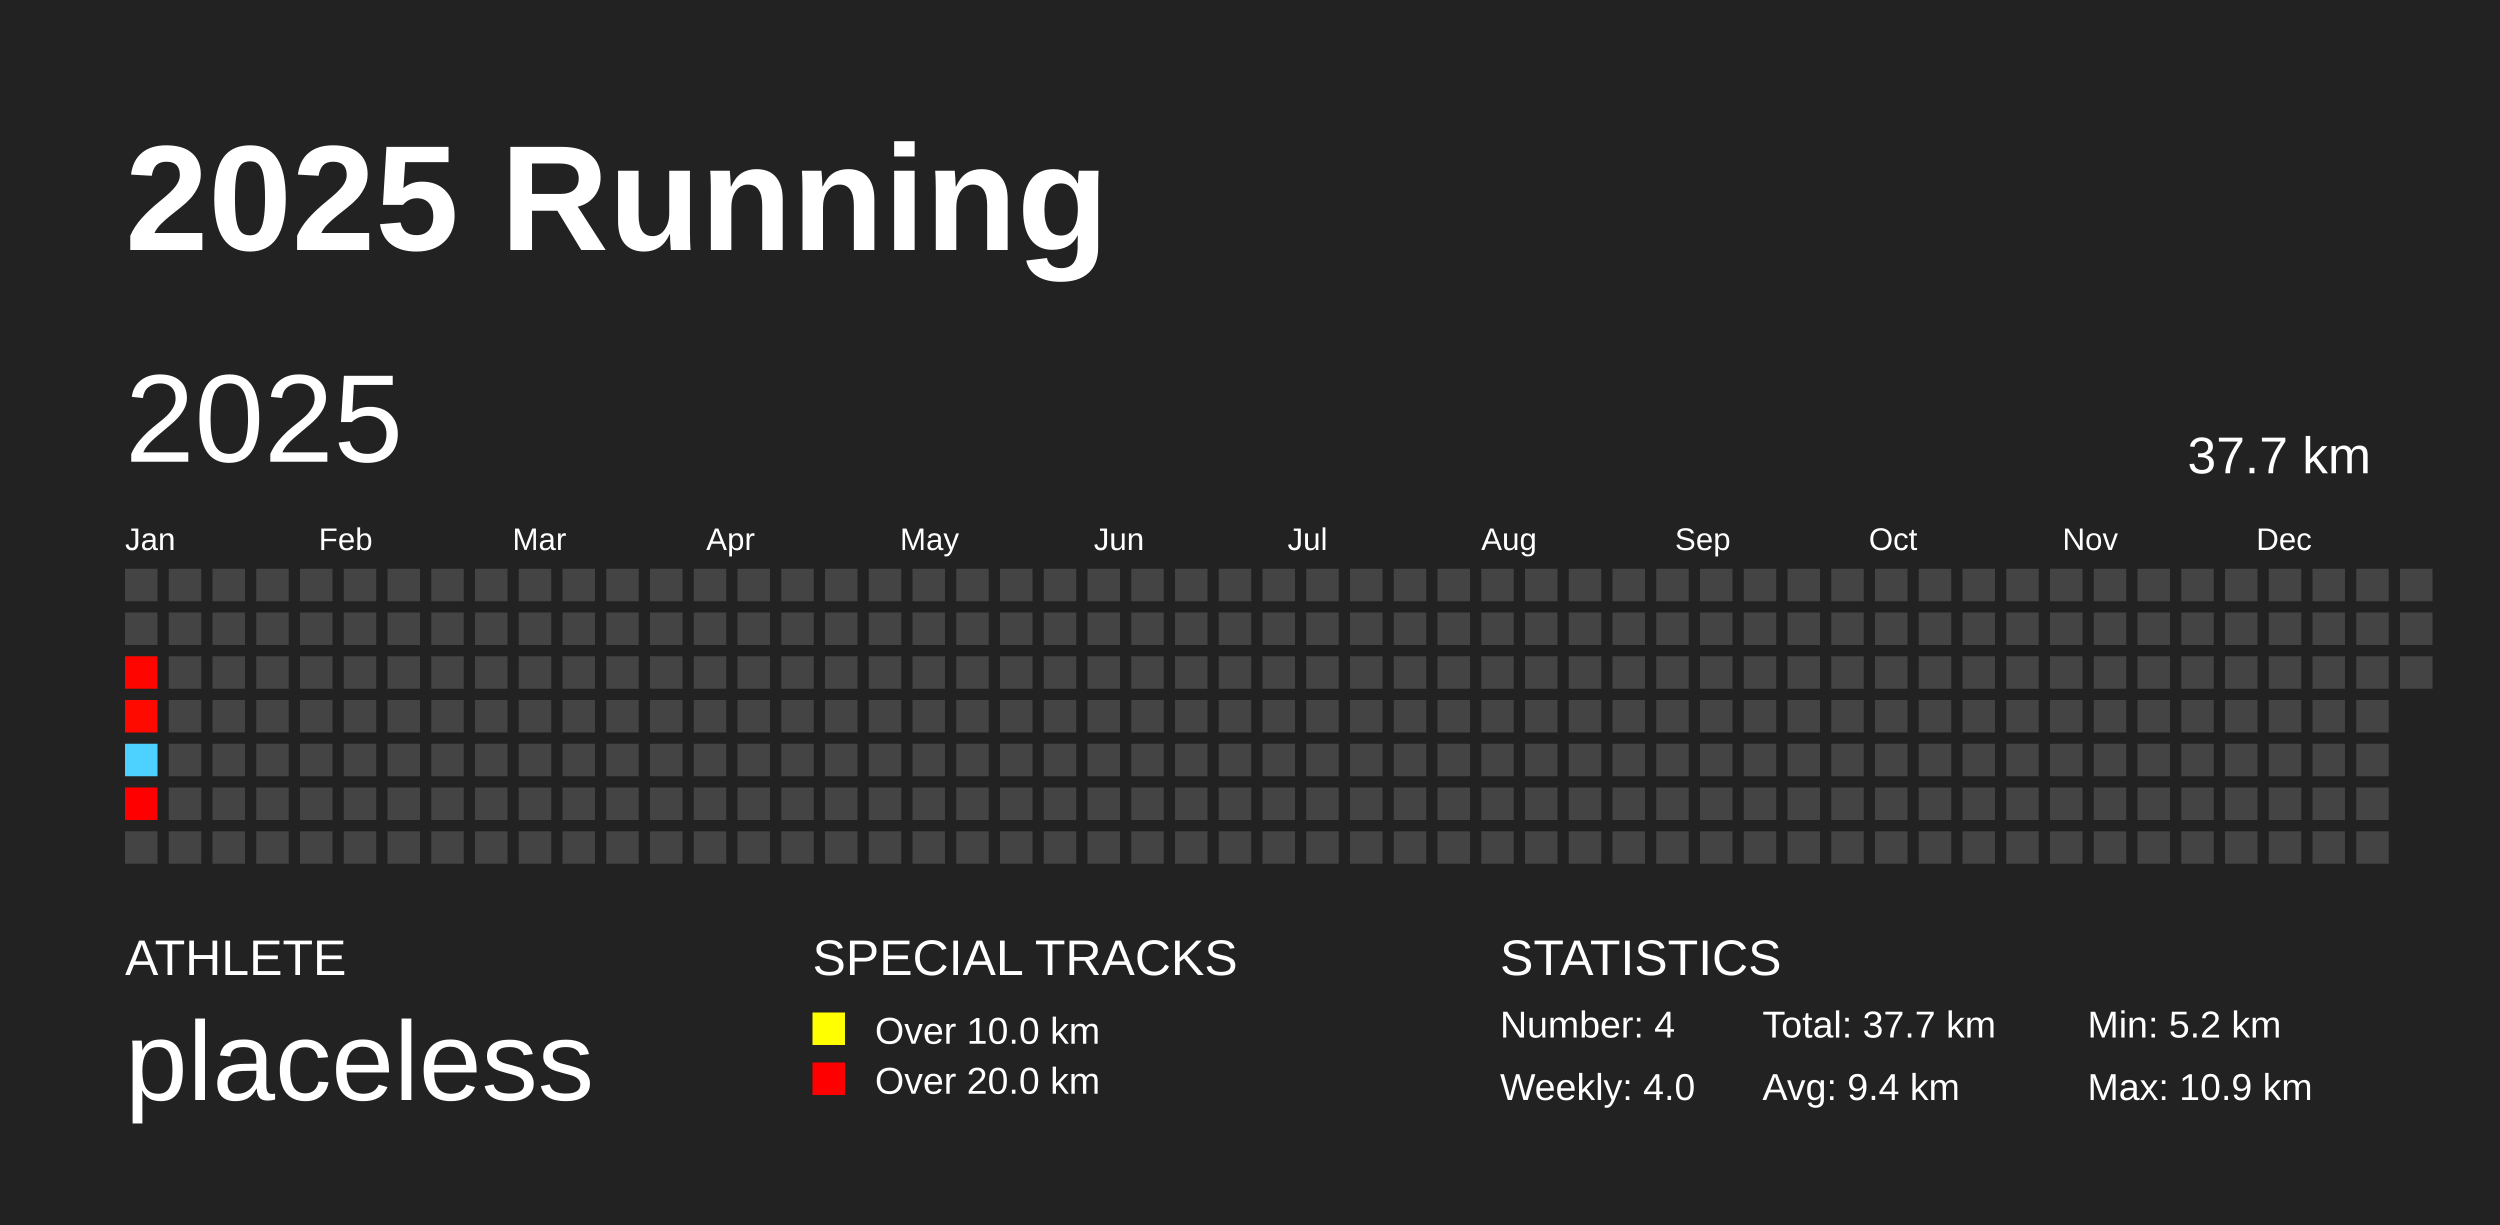
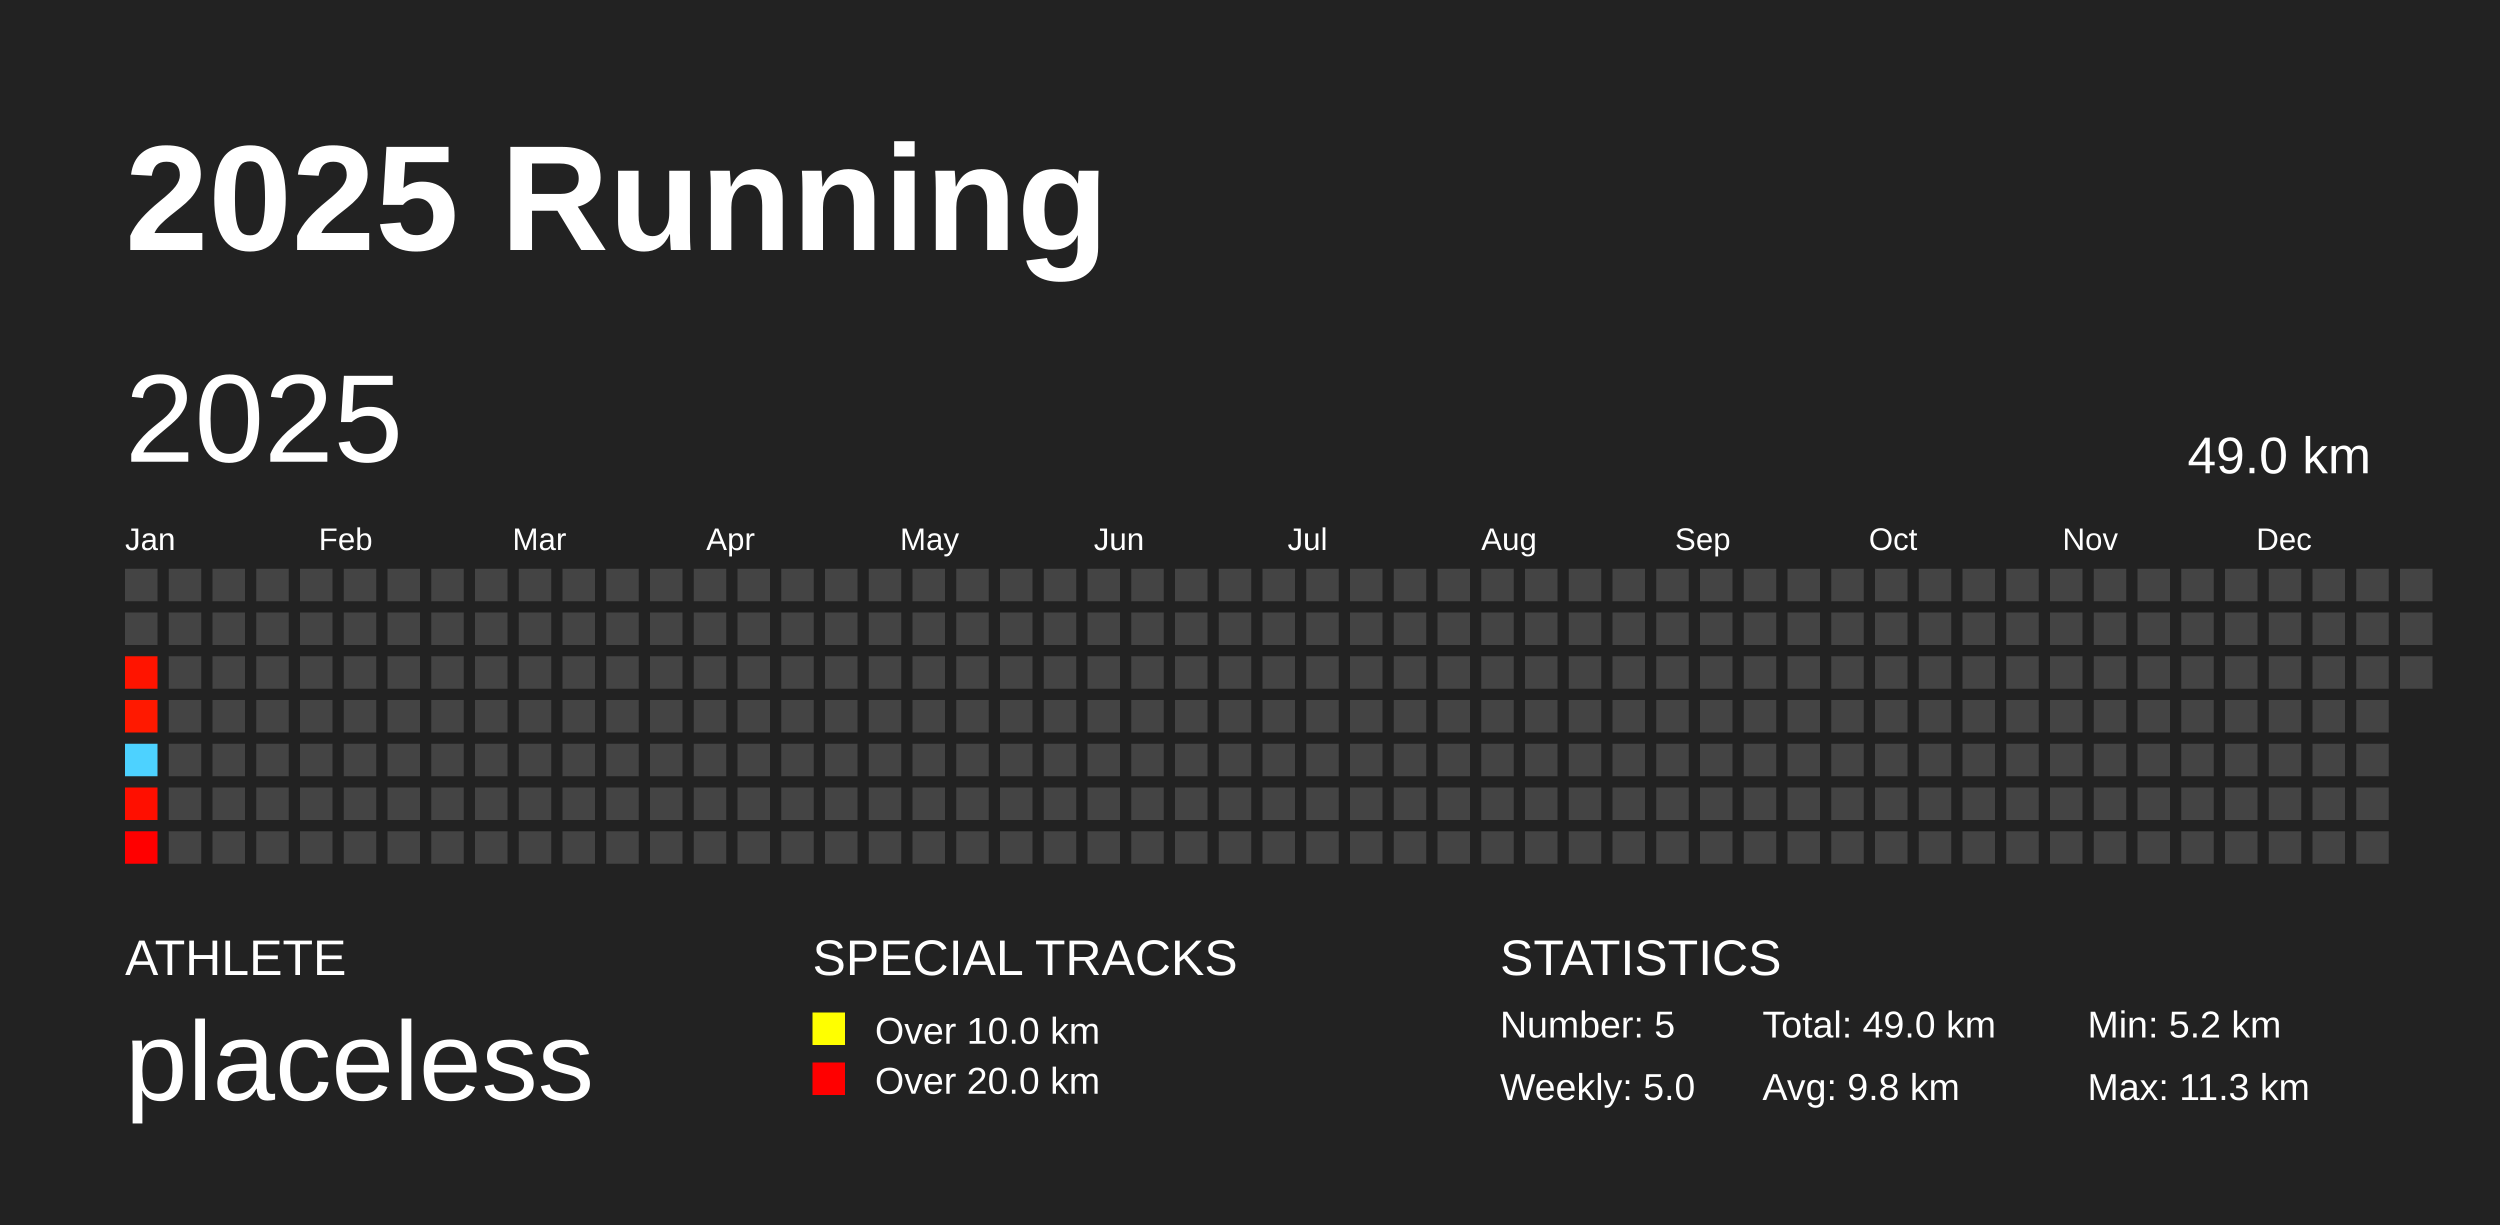
<svg xmlns="http://www.w3.org/2000/svg" baseProfile="full" height="98mm" version="1.1" viewBox="0,0,200,98" width="200mm">
  <defs />
  <rect fill="#222222" height="98" width="200" x="0" y="0" />
  <text fill="#FFFFFF" style="font-size:12px; font-family:Arial; font-weight:bold;" x="10" y="20">2025 Running</text>
  <text fill="#FFFFFF" style="font-size:4px; font-family:Arial" x="10" y="78">ATHLETE</text>
  <text fill="#FFFFFF" style="font-size:9px; font-family:Arial" x="10" y="88">placeless</text>
  <text fill="#FFFFFF" style="font-size:4px; font-family:Arial" x="65" y="78">SPECIAL TRACKS</text>
  <rect fill="yellow" height="2.6" width="2.6" x="65" y="81" />
  <text fill="#FFFFFF" style="font-size:3px; font-family:Arial" x="70" y="83.5">Over 10.0 km</text>
  <rect fill="red" height="2.6" width="2.6" x="65" y="85" />
  <text fill="#FFFFFF" style="font-size:3px; font-family:Arial" x="70" y="87.5">Over 20.0 km</text>
  <text fill="#FFFFFF" style="font-size:4px; font-family:Arial" x="120" y="78">STATISTICS</text>
-   <text fill="#FFFFFF" style="font-size:3px; font-family:Arial" x="120" y="83">Number: 4</text>
-   <text fill="#FFFFFF" style="font-size:3px; font-family:Arial" x="120" y="88">Weekly: 4.0</text>
-   <text fill="#FFFFFF" style="font-size:3px; font-family:Arial" x="141" y="83">Total: 37.7 km</text>
-   <text fill="#FFFFFF" style="font-size:3px; font-family:Arial" x="141" y="88">Avg: 9.4 km</text>
+   <text fill="#FFFFFF" style="font-size:3px; font-family:Arial" x="120" y="83">Number: 5</text>
+   <text fill="#FFFFFF" style="font-size:3px; font-family:Arial" x="120" y="88">Weekly: 5.0</text>
+   <text fill="#FFFFFF" style="font-size:3px; font-family:Arial" x="141" y="83">Total: 49.0 km</text>
+   <text fill="#FFFFFF" style="font-size:3px; font-family:Arial" x="141" y="88">Avg: 9.8 km</text>
  <text fill="#FFFFFF" style="font-size:3px; font-family:Arial" x="167" y="83">Min: 5.2 km</text>
-   <text fill="#FFFFFF" style="font-size:3px; font-family:Arial" x="167" y="88">Max: 10.9 km</text>
+   <text fill="#FFFFFF" style="font-size:3px; font-family:Arial" x="167" y="88">Max: 11.3 km</text>
  <text dominant-baseline="hanging" fill="#FFFFFF" style="font-size:10.0px; font-family:Arial;" x="10" y="30">2025</text>
-   <text dominant-baseline="hanging" fill="#FFFFFF" style="font-size:4.125px; font-family:Arial;" x="175" y="35">37.7 km</text>
+   <text dominant-baseline="hanging" fill="#FFFFFF" style="font-size:4.125px; font-family:Arial;" x="175" y="35">49.0 km</text>
  <text fill="#FFFFFF" style="font-size:2.5px; font-family:Arial" x="10.0" y="44">Jan</text>
  <text fill="#FFFFFF" style="font-size:2.5px; font-family:Arial" x="25.5" y="44">Feb</text>
  <text fill="#FFFFFF" style="font-size:2.5px; font-family:Arial" x="41.0" y="44">Mar</text>
  <text fill="#FFFFFF" style="font-size:2.5px; font-family:Arial" x="56.5" y="44">Apr</text>
  <text fill="#FFFFFF" style="font-size:2.5px; font-family:Arial" x="72.0" y="44">May</text>
  <text fill="#FFFFFF" style="font-size:2.5px; font-family:Arial" x="87.5" y="44">Jun</text>
  <text fill="#FFFFFF" style="font-size:2.5px; font-family:Arial" x="103.0" y="44">Jul</text>
  <text fill="#FFFFFF" style="font-size:2.5px; font-family:Arial" x="118.5" y="44">Aug</text>
  <text fill="#FFFFFF" style="font-size:2.5px; font-family:Arial" x="134.0" y="44">Sep</text>
  <text fill="#FFFFFF" style="font-size:2.5px; font-family:Arial" x="149.5" y="44">Oct</text>
  <text fill="#FFFFFF" style="font-size:2.5px; font-family:Arial" x="165.0" y="44">Nov</text>
  <text fill="#FFFFFF" style="font-size:2.5px; font-family:Arial" x="180.5" y="44">Dec</text>
  <rect fill="#444444" height="2.6" width="2.6" x="10.0" y="45.5" />
  <rect fill="#444444" height="2.6" width="2.6" x="10.0" y="49.0" />
-   <rect fill="#ff0500" height="2.6" width="2.6" x="10.0" y="52.5" />
-   <rect fill="#ff0a00" height="2.6" width="2.6" x="10.0" y="56.0" />
+   <rect fill="#ff1400" height="2.6" width="2.6" x="10.0" y="52.5" />
+   <rect fill="#ff1900" height="2.6" width="2.6" x="10.0" y="56.0" />
  <rect fill="#4dd2ff" height="2.6" width="2.6" x="10.0" y="59.5" />
-   <rect fill="#ff0000" height="2.6" width="2.6" x="10.0" y="63.0" />
-   <rect fill="#444444" height="2.6" width="2.6" x="10.0" y="66.5" />
+   <rect fill="#ff0f00" height="2.6" width="2.6" x="10.0" y="63.0" />
+   <rect fill="#ff0000" height="2.6" width="2.6" x="10.0" y="66.5" />
  <rect fill="#444444" height="2.6" width="2.6" x="13.5" y="45.5" />
  <rect fill="#444444" height="2.6" width="2.6" x="13.5" y="49.0" />
  <rect fill="#444444" height="2.6" width="2.6" x="13.5" y="52.5" />
  <rect fill="#444444" height="2.6" width="2.6" x="13.5" y="56.0" />
  <rect fill="#444444" height="2.6" width="2.6" x="13.5" y="59.5" />
  <rect fill="#444444" height="2.6" width="2.6" x="13.5" y="63.0" />
  <rect fill="#444444" height="2.6" width="2.6" x="13.5" y="66.5" />
  <rect fill="#444444" height="2.6" width="2.6" x="17.0" y="45.5" />
  <rect fill="#444444" height="2.6" width="2.6" x="17.0" y="49.0" />
  <rect fill="#444444" height="2.6" width="2.6" x="17.0" y="52.5" />
  <rect fill="#444444" height="2.6" width="2.6" x="17.0" y="56.0" />
  <rect fill="#444444" height="2.6" width="2.6" x="17.0" y="59.5" />
  <rect fill="#444444" height="2.6" width="2.6" x="17.0" y="63.0" />
  <rect fill="#444444" height="2.6" width="2.6" x="17.0" y="66.5" />
  <rect fill="#444444" height="2.6" width="2.6" x="20.5" y="45.5" />
  <rect fill="#444444" height="2.6" width="2.6" x="20.5" y="49.0" />
  <rect fill="#444444" height="2.6" width="2.6" x="20.5" y="52.5" />
  <rect fill="#444444" height="2.6" width="2.6" x="20.5" y="56.0" />
  <rect fill="#444444" height="2.6" width="2.6" x="20.5" y="59.5" />
  <rect fill="#444444" height="2.6" width="2.6" x="20.5" y="63.0" />
  <rect fill="#444444" height="2.6" width="2.6" x="20.5" y="66.5" />
  <rect fill="#444444" height="2.6" width="2.6" x="24.0" y="45.5" />
  <rect fill="#444444" height="2.6" width="2.6" x="24.0" y="49.0" />
  <rect fill="#444444" height="2.6" width="2.6" x="24.0" y="52.5" />
  <rect fill="#444444" height="2.6" width="2.6" x="24.0" y="56.0" />
  <rect fill="#444444" height="2.6" width="2.6" x="24.0" y="59.5" />
  <rect fill="#444444" height="2.6" width="2.6" x="24.0" y="63.0" />
  <rect fill="#444444" height="2.6" width="2.6" x="24.0" y="66.5" />
  <rect fill="#444444" height="2.6" width="2.6" x="27.5" y="45.5" />
  <rect fill="#444444" height="2.6" width="2.6" x="27.5" y="49.0" />
  <rect fill="#444444" height="2.6" width="2.6" x="27.5" y="52.5" />
  <rect fill="#444444" height="2.6" width="2.6" x="27.5" y="56.0" />
  <rect fill="#444444" height="2.6" width="2.6" x="27.5" y="59.5" />
  <rect fill="#444444" height="2.6" width="2.6" x="27.5" y="63.0" />
  <rect fill="#444444" height="2.6" width="2.6" x="27.5" y="66.5" />
  <rect fill="#444444" height="2.6" width="2.6" x="31.0" y="45.5" />
  <rect fill="#444444" height="2.6" width="2.6" x="31.0" y="49.0" />
  <rect fill="#444444" height="2.6" width="2.6" x="31.0" y="52.5" />
  <rect fill="#444444" height="2.6" width="2.6" x="31.0" y="56.0" />
  <rect fill="#444444" height="2.6" width="2.6" x="31.0" y="59.5" />
  <rect fill="#444444" height="2.6" width="2.6" x="31.0" y="63.0" />
  <rect fill="#444444" height="2.6" width="2.6" x="31.0" y="66.5" />
  <rect fill="#444444" height="2.6" width="2.6" x="34.5" y="45.5" />
  <rect fill="#444444" height="2.6" width="2.6" x="34.5" y="49.0" />
  <rect fill="#444444" height="2.6" width="2.6" x="34.5" y="52.5" />
  <rect fill="#444444" height="2.6" width="2.6" x="34.5" y="56.0" />
  <rect fill="#444444" height="2.6" width="2.6" x="34.5" y="59.5" />
  <rect fill="#444444" height="2.6" width="2.6" x="34.5" y="63.0" />
  <rect fill="#444444" height="2.6" width="2.6" x="34.5" y="66.5" />
  <rect fill="#444444" height="2.6" width="2.6" x="38.0" y="45.5" />
  <rect fill="#444444" height="2.6" width="2.6" x="38.0" y="49.0" />
  <rect fill="#444444" height="2.6" width="2.6" x="38.0" y="52.5" />
  <rect fill="#444444" height="2.6" width="2.6" x="38.0" y="56.0" />
  <rect fill="#444444" height="2.6" width="2.6" x="38.0" y="59.5" />
  <rect fill="#444444" height="2.6" width="2.6" x="38.0" y="63.0" />
  <rect fill="#444444" height="2.6" width="2.6" x="38.0" y="66.5" />
  <rect fill="#444444" height="2.6" width="2.6" x="41.5" y="45.5" />
  <rect fill="#444444" height="2.6" width="2.6" x="41.5" y="49.0" />
  <rect fill="#444444" height="2.6" width="2.6" x="41.5" y="52.5" />
  <rect fill="#444444" height="2.6" width="2.6" x="41.5" y="56.0" />
  <rect fill="#444444" height="2.6" width="2.6" x="41.5" y="59.5" />
  <rect fill="#444444" height="2.6" width="2.6" x="41.5" y="63.0" />
  <rect fill="#444444" height="2.6" width="2.6" x="41.5" y="66.5" />
  <rect fill="#444444" height="2.6" width="2.6" x="45.0" y="45.5" />
  <rect fill="#444444" height="2.6" width="2.6" x="45.0" y="49.0" />
  <rect fill="#444444" height="2.6" width="2.6" x="45.0" y="52.5" />
  <rect fill="#444444" height="2.6" width="2.6" x="45.0" y="56.0" />
  <rect fill="#444444" height="2.6" width="2.6" x="45.0" y="59.5" />
  <rect fill="#444444" height="2.6" width="2.6" x="45.0" y="63.0" />
  <rect fill="#444444" height="2.6" width="2.6" x="45.0" y="66.5" />
  <rect fill="#444444" height="2.6" width="2.6" x="48.5" y="45.5" />
  <rect fill="#444444" height="2.6" width="2.6" x="48.5" y="49.0" />
  <rect fill="#444444" height="2.6" width="2.6" x="48.5" y="52.5" />
  <rect fill="#444444" height="2.6" width="2.6" x="48.5" y="56.0" />
  <rect fill="#444444" height="2.6" width="2.6" x="48.5" y="59.5" />
  <rect fill="#444444" height="2.6" width="2.6" x="48.5" y="63.0" />
  <rect fill="#444444" height="2.6" width="2.6" x="48.5" y="66.5" />
  <rect fill="#444444" height="2.6" width="2.6" x="52.0" y="45.5" />
  <rect fill="#444444" height="2.6" width="2.6" x="52.0" y="49.0" />
  <rect fill="#444444" height="2.6" width="2.6" x="52.0" y="52.5" />
  <rect fill="#444444" height="2.6" width="2.6" x="52.0" y="56.0" />
  <rect fill="#444444" height="2.6" width="2.6" x="52.0" y="59.5" />
  <rect fill="#444444" height="2.6" width="2.6" x="52.0" y="63.0" />
  <rect fill="#444444" height="2.6" width="2.6" x="52.0" y="66.5" />
  <rect fill="#444444" height="2.6" width="2.6" x="55.5" y="45.5" />
  <rect fill="#444444" height="2.6" width="2.6" x="55.5" y="49.0" />
  <rect fill="#444444" height="2.6" width="2.6" x="55.5" y="52.5" />
  <rect fill="#444444" height="2.6" width="2.6" x="55.5" y="56.0" />
  <rect fill="#444444" height="2.6" width="2.6" x="55.5" y="59.5" />
  <rect fill="#444444" height="2.6" width="2.6" x="55.5" y="63.0" />
  <rect fill="#444444" height="2.6" width="2.6" x="55.5" y="66.5" />
  <rect fill="#444444" height="2.6" width="2.6" x="59.0" y="45.5" />
  <rect fill="#444444" height="2.6" width="2.6" x="59.0" y="49.0" />
  <rect fill="#444444" height="2.6" width="2.6" x="59.0" y="52.5" />
  <rect fill="#444444" height="2.6" width="2.6" x="59.0" y="56.0" />
  <rect fill="#444444" height="2.6" width="2.6" x="59.0" y="59.5" />
  <rect fill="#444444" height="2.6" width="2.6" x="59.0" y="63.0" />
  <rect fill="#444444" height="2.6" width="2.6" x="59.0" y="66.5" />
  <rect fill="#444444" height="2.6" width="2.6" x="62.5" y="45.5" />
  <rect fill="#444444" height="2.6" width="2.6" x="62.5" y="49.0" />
  <rect fill="#444444" height="2.6" width="2.6" x="62.5" y="52.5" />
  <rect fill="#444444" height="2.6" width="2.6" x="62.5" y="56.0" />
  <rect fill="#444444" height="2.6" width="2.6" x="62.5" y="59.5" />
  <rect fill="#444444" height="2.6" width="2.6" x="62.5" y="63.0" />
  <rect fill="#444444" height="2.6" width="2.6" x="62.5" y="66.5" />
  <rect fill="#444444" height="2.6" width="2.6" x="66.0" y="45.5" />
  <rect fill="#444444" height="2.6" width="2.6" x="66.0" y="49.0" />
  <rect fill="#444444" height="2.6" width="2.6" x="66.0" y="52.5" />
  <rect fill="#444444" height="2.6" width="2.6" x="66.0" y="56.0" />
  <rect fill="#444444" height="2.6" width="2.6" x="66.0" y="59.5" />
  <rect fill="#444444" height="2.6" width="2.6" x="66.0" y="63.0" />
  <rect fill="#444444" height="2.6" width="2.6" x="66.0" y="66.5" />
  <rect fill="#444444" height="2.6" width="2.6" x="69.5" y="45.5" />
  <rect fill="#444444" height="2.6" width="2.6" x="69.5" y="49.0" />
  <rect fill="#444444" height="2.6" width="2.6" x="69.5" y="52.5" />
  <rect fill="#444444" height="2.6" width="2.6" x="69.5" y="56.0" />
  <rect fill="#444444" height="2.6" width="2.6" x="69.5" y="59.5" />
  <rect fill="#444444" height="2.6" width="2.6" x="69.5" y="63.0" />
  <rect fill="#444444" height="2.6" width="2.6" x="69.5" y="66.5" />
  <rect fill="#444444" height="2.6" width="2.6" x="73.0" y="45.5" />
  <rect fill="#444444" height="2.6" width="2.6" x="73.0" y="49.0" />
  <rect fill="#444444" height="2.6" width="2.6" x="73.0" y="52.5" />
  <rect fill="#444444" height="2.6" width="2.6" x="73.0" y="56.0" />
  <rect fill="#444444" height="2.6" width="2.6" x="73.0" y="59.5" />
  <rect fill="#444444" height="2.6" width="2.6" x="73.0" y="63.0" />
  <rect fill="#444444" height="2.6" width="2.6" x="73.0" y="66.5" />
  <rect fill="#444444" height="2.6" width="2.6" x="76.5" y="45.5" />
  <rect fill="#444444" height="2.6" width="2.6" x="76.5" y="49.0" />
  <rect fill="#444444" height="2.6" width="2.6" x="76.5" y="52.5" />
  <rect fill="#444444" height="2.6" width="2.6" x="76.5" y="56.0" />
  <rect fill="#444444" height="2.6" width="2.6" x="76.5" y="59.5" />
  <rect fill="#444444" height="2.6" width="2.6" x="76.5" y="63.0" />
  <rect fill="#444444" height="2.6" width="2.6" x="76.5" y="66.5" />
  <rect fill="#444444" height="2.6" width="2.6" x="80.0" y="45.5" />
  <rect fill="#444444" height="2.6" width="2.6" x="80.0" y="49.0" />
  <rect fill="#444444" height="2.6" width="2.6" x="80.0" y="52.5" />
  <rect fill="#444444" height="2.6" width="2.6" x="80.0" y="56.0" />
  <rect fill="#444444" height="2.6" width="2.6" x="80.0" y="59.5" />
  <rect fill="#444444" height="2.6" width="2.6" x="80.0" y="63.0" />
  <rect fill="#444444" height="2.6" width="2.6" x="80.0" y="66.5" />
  <rect fill="#444444" height="2.6" width="2.6" x="83.5" y="45.5" />
  <rect fill="#444444" height="2.6" width="2.6" x="83.5" y="49.0" />
  <rect fill="#444444" height="2.6" width="2.6" x="83.5" y="52.5" />
  <rect fill="#444444" height="2.6" width="2.6" x="83.5" y="56.0" />
  <rect fill="#444444" height="2.6" width="2.6" x="83.5" y="59.5" />
  <rect fill="#444444" height="2.6" width="2.6" x="83.5" y="63.0" />
  <rect fill="#444444" height="2.6" width="2.6" x="83.5" y="66.5" />
  <rect fill="#444444" height="2.6" width="2.6" x="87.0" y="45.5" />
  <rect fill="#444444" height="2.6" width="2.6" x="87.0" y="49.0" />
  <rect fill="#444444" height="2.6" width="2.6" x="87.0" y="52.5" />
  <rect fill="#444444" height="2.6" width="2.6" x="87.0" y="56.0" />
  <rect fill="#444444" height="2.6" width="2.6" x="87.0" y="59.5" />
  <rect fill="#444444" height="2.6" width="2.6" x="87.0" y="63.0" />
  <rect fill="#444444" height="2.6" width="2.6" x="87.0" y="66.5" />
  <rect fill="#444444" height="2.6" width="2.6" x="90.5" y="45.5" />
  <rect fill="#444444" height="2.6" width="2.6" x="90.5" y="49.0" />
  <rect fill="#444444" height="2.6" width="2.6" x="90.5" y="52.5" />
  <rect fill="#444444" height="2.6" width="2.6" x="90.5" y="56.0" />
  <rect fill="#444444" height="2.6" width="2.6" x="90.5" y="59.5" />
  <rect fill="#444444" height="2.6" width="2.6" x="90.5" y="63.0" />
  <rect fill="#444444" height="2.6" width="2.6" x="90.5" y="66.5" />
  <rect fill="#444444" height="2.6" width="2.6" x="94.0" y="45.5" />
  <rect fill="#444444" height="2.6" width="2.6" x="94.0" y="49.0" />
  <rect fill="#444444" height="2.6" width="2.6" x="94.0" y="52.5" />
  <rect fill="#444444" height="2.6" width="2.6" x="94.0" y="56.0" />
  <rect fill="#444444" height="2.6" width="2.6" x="94.0" y="59.5" />
  <rect fill="#444444" height="2.6" width="2.6" x="94.0" y="63.0" />
  <rect fill="#444444" height="2.6" width="2.6" x="94.0" y="66.5" />
  <rect fill="#444444" height="2.6" width="2.6" x="97.5" y="45.5" />
  <rect fill="#444444" height="2.6" width="2.6" x="97.5" y="49.0" />
  <rect fill="#444444" height="2.6" width="2.6" x="97.5" y="52.5" />
  <rect fill="#444444" height="2.6" width="2.6" x="97.5" y="56.0" />
  <rect fill="#444444" height="2.6" width="2.6" x="97.5" y="59.5" />
  <rect fill="#444444" height="2.6" width="2.6" x="97.5" y="63.0" />
  <rect fill="#444444" height="2.6" width="2.6" x="97.5" y="66.5" />
  <rect fill="#444444" height="2.6" width="2.6" x="101.0" y="45.5" />
  <rect fill="#444444" height="2.6" width="2.6" x="101.0" y="49.0" />
  <rect fill="#444444" height="2.6" width="2.6" x="101.0" y="52.5" />
  <rect fill="#444444" height="2.6" width="2.6" x="101.0" y="56.0" />
  <rect fill="#444444" height="2.6" width="2.6" x="101.0" y="59.5" />
  <rect fill="#444444" height="2.6" width="2.6" x="101.0" y="63.0" />
  <rect fill="#444444" height="2.6" width="2.6" x="101.0" y="66.5" />
  <rect fill="#444444" height="2.6" width="2.6" x="104.5" y="45.5" />
  <rect fill="#444444" height="2.6" width="2.6" x="104.5" y="49.0" />
  <rect fill="#444444" height="2.6" width="2.6" x="104.5" y="52.5" />
  <rect fill="#444444" height="2.6" width="2.6" x="104.5" y="56.0" />
  <rect fill="#444444" height="2.6" width="2.6" x="104.5" y="59.5" />
  <rect fill="#444444" height="2.6" width="2.6" x="104.5" y="63.0" />
  <rect fill="#444444" height="2.6" width="2.6" x="104.5" y="66.5" />
  <rect fill="#444444" height="2.6" width="2.6" x="108.0" y="45.5" />
  <rect fill="#444444" height="2.6" width="2.6" x="108.0" y="49.0" />
  <rect fill="#444444" height="2.6" width="2.6" x="108.0" y="52.5" />
  <rect fill="#444444" height="2.6" width="2.6" x="108.0" y="56.0" />
  <rect fill="#444444" height="2.6" width="2.6" x="108.0" y="59.5" />
  <rect fill="#444444" height="2.6" width="2.6" x="108.0" y="63.0" />
  <rect fill="#444444" height="2.6" width="2.6" x="108.0" y="66.5" />
  <rect fill="#444444" height="2.6" width="2.6" x="111.5" y="45.5" />
  <rect fill="#444444" height="2.6" width="2.6" x="111.5" y="49.0" />
  <rect fill="#444444" height="2.6" width="2.6" x="111.5" y="52.5" />
  <rect fill="#444444" height="2.6" width="2.6" x="111.5" y="56.0" />
  <rect fill="#444444" height="2.6" width="2.6" x="111.5" y="59.5" />
  <rect fill="#444444" height="2.6" width="2.6" x="111.5" y="63.0" />
  <rect fill="#444444" height="2.6" width="2.6" x="111.5" y="66.5" />
  <rect fill="#444444" height="2.6" width="2.6" x="115.0" y="45.5" />
  <rect fill="#444444" height="2.6" width="2.6" x="115.0" y="49.0" />
  <rect fill="#444444" height="2.6" width="2.6" x="115.0" y="52.5" />
  <rect fill="#444444" height="2.6" width="2.6" x="115.0" y="56.0" />
  <rect fill="#444444" height="2.6" width="2.6" x="115.0" y="59.5" />
  <rect fill="#444444" height="2.6" width="2.6" x="115.0" y="63.0" />
  <rect fill="#444444" height="2.6" width="2.6" x="115.0" y="66.5" />
  <rect fill="#444444" height="2.6" width="2.6" x="118.5" y="45.5" />
  <rect fill="#444444" height="2.6" width="2.6" x="118.5" y="49.0" />
  <rect fill="#444444" height="2.6" width="2.6" x="118.5" y="52.5" />
  <rect fill="#444444" height="2.6" width="2.6" x="118.5" y="56.0" />
  <rect fill="#444444" height="2.6" width="2.6" x="118.5" y="59.5" />
  <rect fill="#444444" height="2.6" width="2.6" x="118.5" y="63.0" />
  <rect fill="#444444" height="2.6" width="2.6" x="118.5" y="66.5" />
  <rect fill="#444444" height="2.6" width="2.6" x="122.0" y="45.5" />
  <rect fill="#444444" height="2.6" width="2.6" x="122.0" y="49.0" />
  <rect fill="#444444" height="2.6" width="2.6" x="122.0" y="52.5" />
  <rect fill="#444444" height="2.6" width="2.6" x="122.0" y="56.0" />
  <rect fill="#444444" height="2.6" width="2.6" x="122.0" y="59.5" />
  <rect fill="#444444" height="2.6" width="2.6" x="122.0" y="63.0" />
  <rect fill="#444444" height="2.6" width="2.6" x="122.0" y="66.5" />
  <rect fill="#444444" height="2.6" width="2.6" x="125.5" y="45.5" />
  <rect fill="#444444" height="2.6" width="2.6" x="125.5" y="49.0" />
  <rect fill="#444444" height="2.6" width="2.6" x="125.5" y="52.5" />
  <rect fill="#444444" height="2.6" width="2.6" x="125.5" y="56.0" />
  <rect fill="#444444" height="2.6" width="2.6" x="125.5" y="59.5" />
  <rect fill="#444444" height="2.6" width="2.6" x="125.5" y="63.0" />
  <rect fill="#444444" height="2.6" width="2.6" x="125.5" y="66.5" />
  <rect fill="#444444" height="2.6" width="2.6" x="129.0" y="45.5" />
  <rect fill="#444444" height="2.6" width="2.6" x="129.0" y="49.0" />
  <rect fill="#444444" height="2.6" width="2.6" x="129.0" y="52.5" />
  <rect fill="#444444" height="2.6" width="2.6" x="129.0" y="56.0" />
  <rect fill="#444444" height="2.6" width="2.6" x="129.0" y="59.5" />
  <rect fill="#444444" height="2.6" width="2.6" x="129.0" y="63.0" />
  <rect fill="#444444" height="2.6" width="2.6" x="129.0" y="66.5" />
  <rect fill="#444444" height="2.6" width="2.6" x="132.5" y="45.5" />
  <rect fill="#444444" height="2.6" width="2.6" x="132.5" y="49.0" />
  <rect fill="#444444" height="2.6" width="2.6" x="132.5" y="52.5" />
  <rect fill="#444444" height="2.6" width="2.6" x="132.5" y="56.0" />
  <rect fill="#444444" height="2.6" width="2.6" x="132.5" y="59.5" />
  <rect fill="#444444" height="2.6" width="2.6" x="132.5" y="63.0" />
  <rect fill="#444444" height="2.6" width="2.6" x="132.5" y="66.5" />
  <rect fill="#444444" height="2.6" width="2.6" x="136.0" y="45.5" />
  <rect fill="#444444" height="2.6" width="2.6" x="136.0" y="49.0" />
  <rect fill="#444444" height="2.6" width="2.6" x="136.0" y="52.5" />
  <rect fill="#444444" height="2.6" width="2.6" x="136.0" y="56.0" />
  <rect fill="#444444" height="2.6" width="2.6" x="136.0" y="59.5" />
  <rect fill="#444444" height="2.6" width="2.6" x="136.0" y="63.0" />
  <rect fill="#444444" height="2.6" width="2.6" x="136.0" y="66.5" />
  <rect fill="#444444" height="2.6" width="2.6" x="139.5" y="45.5" />
  <rect fill="#444444" height="2.6" width="2.6" x="139.5" y="49.0" />
  <rect fill="#444444" height="2.6" width="2.6" x="139.5" y="52.5" />
  <rect fill="#444444" height="2.6" width="2.6" x="139.5" y="56.0" />
  <rect fill="#444444" height="2.6" width="2.6" x="139.5" y="59.5" />
  <rect fill="#444444" height="2.6" width="2.6" x="139.5" y="63.0" />
  <rect fill="#444444" height="2.6" width="2.6" x="139.5" y="66.5" />
  <rect fill="#444444" height="2.6" width="2.6" x="143.0" y="45.5" />
  <rect fill="#444444" height="2.6" width="2.6" x="143.0" y="49.0" />
  <rect fill="#444444" height="2.6" width="2.6" x="143.0" y="52.5" />
  <rect fill="#444444" height="2.6" width="2.6" x="143.0" y="56.0" />
  <rect fill="#444444" height="2.6" width="2.6" x="143.0" y="59.5" />
  <rect fill="#444444" height="2.6" width="2.6" x="143.0" y="63.0" />
  <rect fill="#444444" height="2.6" width="2.6" x="143.0" y="66.5" />
  <rect fill="#444444" height="2.6" width="2.6" x="146.5" y="45.5" />
  <rect fill="#444444" height="2.6" width="2.6" x="146.5" y="49.0" />
  <rect fill="#444444" height="2.6" width="2.6" x="146.5" y="52.5" />
  <rect fill="#444444" height="2.6" width="2.6" x="146.5" y="56.0" />
  <rect fill="#444444" height="2.6" width="2.6" x="146.5" y="59.5" />
  <rect fill="#444444" height="2.6" width="2.6" x="146.5" y="63.0" />
  <rect fill="#444444" height="2.6" width="2.6" x="146.5" y="66.5" />
  <rect fill="#444444" height="2.6" width="2.6" x="150.0" y="45.5" />
  <rect fill="#444444" height="2.6" width="2.6" x="150.0" y="49.0" />
  <rect fill="#444444" height="2.6" width="2.6" x="150.0" y="52.5" />
  <rect fill="#444444" height="2.6" width="2.6" x="150.0" y="56.0" />
  <rect fill="#444444" height="2.6" width="2.6" x="150.0" y="59.5" />
  <rect fill="#444444" height="2.6" width="2.6" x="150.0" y="63.0" />
  <rect fill="#444444" height="2.6" width="2.6" x="150.0" y="66.5" />
  <rect fill="#444444" height="2.6" width="2.6" x="153.5" y="45.5" />
  <rect fill="#444444" height="2.6" width="2.6" x="153.5" y="49.0" />
  <rect fill="#444444" height="2.6" width="2.6" x="153.5" y="52.5" />
  <rect fill="#444444" height="2.6" width="2.6" x="153.5" y="56.0" />
  <rect fill="#444444" height="2.6" width="2.6" x="153.5" y="59.5" />
  <rect fill="#444444" height="2.6" width="2.6" x="153.5" y="63.0" />
  <rect fill="#444444" height="2.6" width="2.6" x="153.5" y="66.5" />
  <rect fill="#444444" height="2.6" width="2.6" x="157.0" y="45.5" />
  <rect fill="#444444" height="2.6" width="2.6" x="157.0" y="49.0" />
  <rect fill="#444444" height="2.6" width="2.6" x="157.0" y="52.5" />
  <rect fill="#444444" height="2.6" width="2.6" x="157.0" y="56.0" />
  <rect fill="#444444" height="2.6" width="2.6" x="157.0" y="59.5" />
  <rect fill="#444444" height="2.6" width="2.6" x="157.0" y="63.0" />
  <rect fill="#444444" height="2.6" width="2.6" x="157.0" y="66.5" />
  <rect fill="#444444" height="2.6" width="2.6" x="160.5" y="45.5" />
  <rect fill="#444444" height="2.6" width="2.6" x="160.5" y="49.0" />
  <rect fill="#444444" height="2.6" width="2.6" x="160.5" y="52.5" />
  <rect fill="#444444" height="2.6" width="2.6" x="160.5" y="56.0" />
  <rect fill="#444444" height="2.6" width="2.6" x="160.5" y="59.5" />
  <rect fill="#444444" height="2.6" width="2.6" x="160.5" y="63.0" />
  <rect fill="#444444" height="2.6" width="2.6" x="160.5" y="66.5" />
  <rect fill="#444444" height="2.6" width="2.6" x="164.0" y="45.5" />
  <rect fill="#444444" height="2.6" width="2.6" x="164.0" y="49.0" />
  <rect fill="#444444" height="2.6" width="2.6" x="164.0" y="52.5" />
  <rect fill="#444444" height="2.6" width="2.6" x="164.0" y="56.0" />
  <rect fill="#444444" height="2.6" width="2.6" x="164.0" y="59.5" />
  <rect fill="#444444" height="2.6" width="2.6" x="164.0" y="63.0" />
  <rect fill="#444444" height="2.6" width="2.6" x="164.0" y="66.5" />
  <rect fill="#444444" height="2.6" width="2.6" x="167.5" y="45.5" />
  <rect fill="#444444" height="2.6" width="2.6" x="167.5" y="49.0" />
  <rect fill="#444444" height="2.6" width="2.6" x="167.5" y="52.5" />
  <rect fill="#444444" height="2.6" width="2.6" x="167.5" y="56.0" />
  <rect fill="#444444" height="2.6" width="2.6" x="167.5" y="59.5" />
  <rect fill="#444444" height="2.6" width="2.6" x="167.5" y="63.0" />
  <rect fill="#444444" height="2.6" width="2.6" x="167.5" y="66.5" />
  <rect fill="#444444" height="2.6" width="2.6" x="171.0" y="45.5" />
  <rect fill="#444444" height="2.6" width="2.6" x="171.0" y="49.0" />
  <rect fill="#444444" height="2.6" width="2.6" x="171.0" y="52.5" />
  <rect fill="#444444" height="2.6" width="2.6" x="171.0" y="56.0" />
  <rect fill="#444444" height="2.6" width="2.6" x="171.0" y="59.5" />
  <rect fill="#444444" height="2.6" width="2.6" x="171.0" y="63.0" />
  <rect fill="#444444" height="2.6" width="2.6" x="171.0" y="66.5" />
  <rect fill="#444444" height="2.6" width="2.6" x="174.5" y="45.5" />
  <rect fill="#444444" height="2.6" width="2.6" x="174.5" y="49.0" />
  <rect fill="#444444" height="2.6" width="2.6" x="174.5" y="52.5" />
  <rect fill="#444444" height="2.6" width="2.6" x="174.5" y="56.0" />
  <rect fill="#444444" height="2.6" width="2.6" x="174.5" y="59.5" />
  <rect fill="#444444" height="2.6" width="2.6" x="174.5" y="63.0" />
  <rect fill="#444444" height="2.6" width="2.6" x="174.5" y="66.5" />
  <rect fill="#444444" height="2.6" width="2.6" x="178.0" y="45.5" />
  <rect fill="#444444" height="2.6" width="2.6" x="178.0" y="49.0" />
  <rect fill="#444444" height="2.6" width="2.6" x="178.0" y="52.5" />
  <rect fill="#444444" height="2.6" width="2.6" x="178.0" y="56.0" />
  <rect fill="#444444" height="2.6" width="2.6" x="178.0" y="59.5" />
  <rect fill="#444444" height="2.6" width="2.6" x="178.0" y="63.0" />
  <rect fill="#444444" height="2.6" width="2.6" x="178.0" y="66.5" />
  <rect fill="#444444" height="2.6" width="2.6" x="181.5" y="45.5" />
  <rect fill="#444444" height="2.6" width="2.6" x="181.5" y="49.0" />
  <rect fill="#444444" height="2.6" width="2.6" x="181.5" y="52.5" />
  <rect fill="#444444" height="2.6" width="2.6" x="181.5" y="56.0" />
  <rect fill="#444444" height="2.6" width="2.6" x="181.5" y="59.5" />
  <rect fill="#444444" height="2.6" width="2.6" x="181.5" y="63.0" />
  <rect fill="#444444" height="2.6" width="2.6" x="181.5" y="66.5" />
  <rect fill="#444444" height="2.6" width="2.6" x="185.0" y="45.5" />
  <rect fill="#444444" height="2.6" width="2.6" x="185.0" y="49.0" />
  <rect fill="#444444" height="2.6" width="2.6" x="185.0" y="52.5" />
  <rect fill="#444444" height="2.6" width="2.6" x="185.0" y="56.0" />
  <rect fill="#444444" height="2.6" width="2.6" x="185.0" y="59.5" />
  <rect fill="#444444" height="2.6" width="2.6" x="185.0" y="63.0" />
  <rect fill="#444444" height="2.6" width="2.6" x="185.0" y="66.5" />
  <rect fill="#444444" height="2.6" width="2.6" x="188.5" y="45.5" />
  <rect fill="#444444" height="2.6" width="2.6" x="188.5" y="49.0" />
  <rect fill="#444444" height="2.6" width="2.6" x="188.5" y="52.5" />
  <rect fill="#444444" height="2.6" width="2.6" x="188.5" y="56.0" />
  <rect fill="#444444" height="2.6" width="2.6" x="188.5" y="59.5" />
  <rect fill="#444444" height="2.6" width="2.6" x="188.5" y="63.0" />
  <rect fill="#444444" height="2.6" width="2.6" x="188.5" y="66.5" />
  <rect fill="#444444" height="2.6" width="2.6" x="192.0" y="45.5" />
  <rect fill="#444444" height="2.6" width="2.6" x="192.0" y="49.0" />
  <rect fill="#444444" height="2.6" width="2.6" x="192.0" y="52.5" />
</svg>
